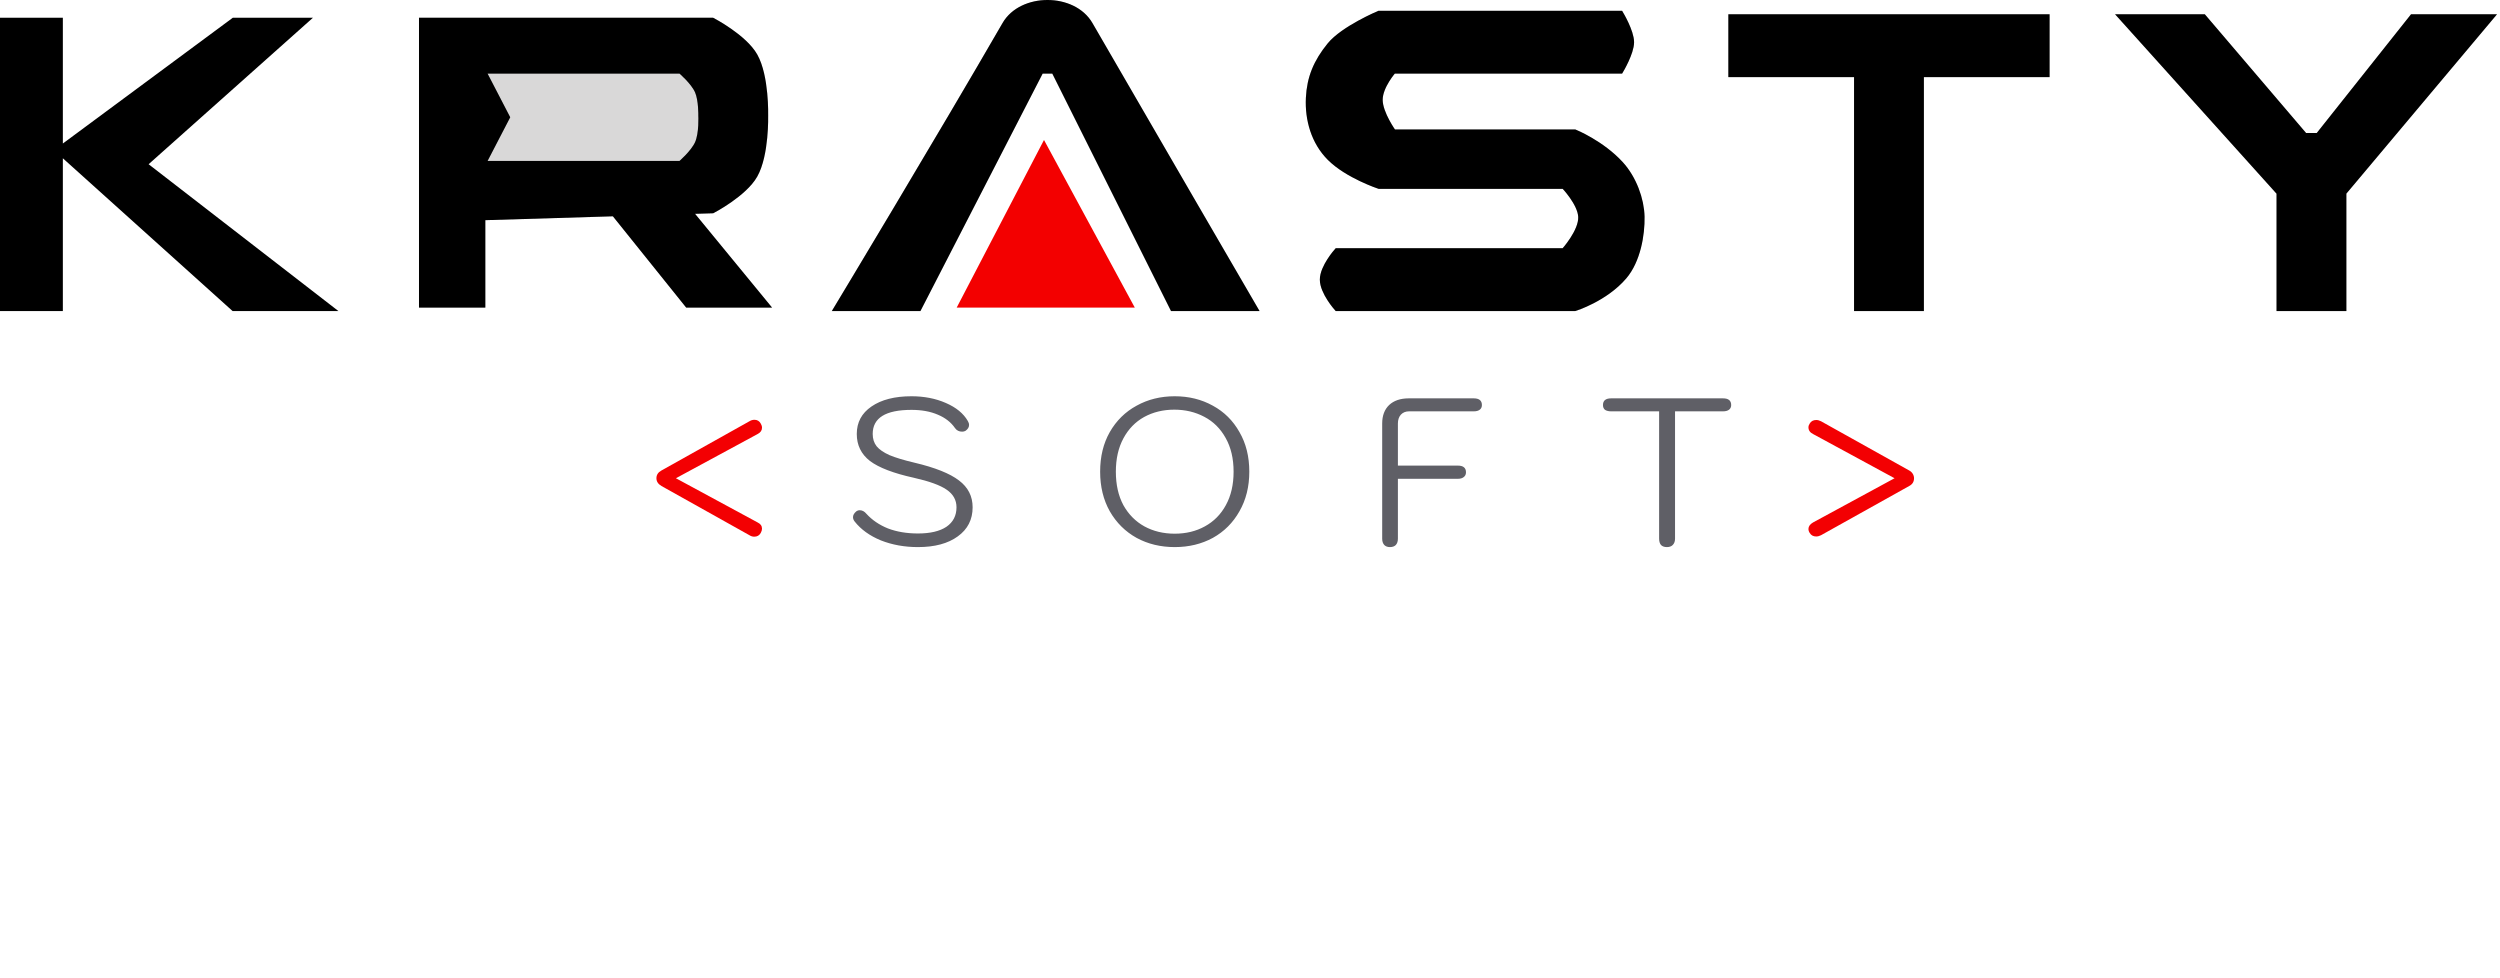
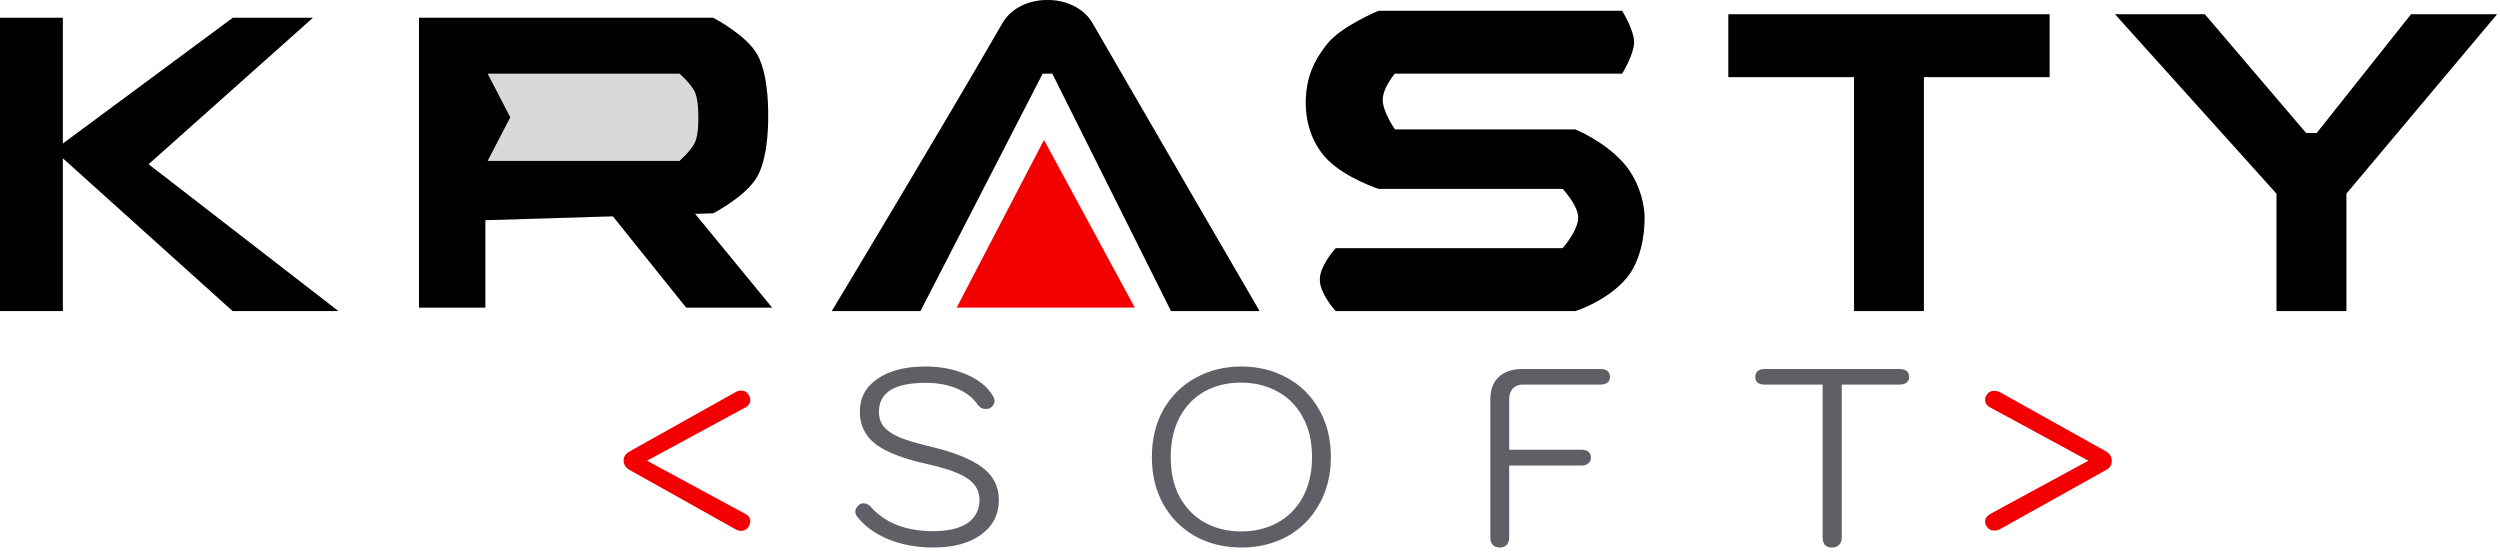
- <svg xmlns="http://www.w3.org/2000/svg" width="358" height="140" viewBox="0 0 358 140" fill="none">
+ <svg xmlns="http://www.w3.org/2000/svg" viewBox="0 0 358 80" fill="none">
  <path d="M326.5 27.544L304 2.544H315.5L330 19.544H332L345.5 2.544H356.5L335.5 27.544V44.044H326.5V27.544Z" fill="black" />
  <path d="M326.5 27.544L304 2.544H315.5L330 19.544H332L345.5 2.544H356.5L335.5 27.544V44.044H326.5V27.544Z" stroke="black" />
  <path d="M326.5 27.544L304 2.544H315.5L330 19.544H332L345.5 2.544H356.5L335.5 27.544V44.044H326.5V27.544Z" stroke="black" stroke-opacity="0.2" />
  <path d="M266 10.544V44.044H275V10.544H293V2.544H248V10.544H266Z" fill="black" />
  <path d="M266 10.544V44.044H275V10.544H293V2.544H248V10.544H266Z" stroke="black" />
  <path d="M266 10.544V44.044H275V10.544H293V2.544H248V10.544H266Z" stroke="black" stroke-opacity="0.2" />
  <path d="M232 2.044H197.5C197.5 2.044 192.411 4.191 190.5 6.544C188.589 8.897 187.639 11.144 187.5 14.044C187.355 17.072 188.223 20.267 190.5 22.544C193 25.044 197.5 26.544 197.5 26.544H224C224 26.544 226.413 29.035 226.5 31.044C226.595 33.225 224 36.044 224 36.044H191.5C191.5 36.044 189.5 38.297 189.5 40.044C189.5 41.79 191.5 44.044 191.5 44.044H225.5C225.5 44.044 229.796 42.707 232.5 39.544C234.432 37.283 235.05 33.599 235 31.044C234.952 28.597 233.874 25.59 232 23.544C229.296 20.593 225.5 19.044 225.5 19.044H199.5C199.5 19.044 197.5 16.307 197.5 14.294C197.5 12.281 199.5 10.044 199.5 10.044H232C232 10.044 233.5 7.531 233.5 6.044C233.5 4.557 232 2.044 232 2.044Z" fill="black" />
  <path d="M232 2.044H197.5C197.5 2.044 192.411 4.191 190.5 6.544C188.589 8.897 187.639 11.144 187.5 14.044C187.355 17.072 188.223 20.267 190.5 22.544C193 25.044 197.5 26.544 197.5 26.544H224C224 26.544 226.413 29.035 226.5 31.044C226.595 33.225 224 36.044 224 36.044H191.5C191.5 36.044 189.5 38.297 189.5 40.044C189.5 41.79 191.5 44.044 191.5 44.044H225.5C225.5 44.044 229.796 42.707 232.5 39.544C234.432 37.283 235.05 33.599 235 31.044C234.952 28.597 233.874 25.59 232 23.544C229.296 20.593 225.5 19.044 225.5 19.044H199.5C199.5 19.044 197.5 16.307 197.5 14.294C197.5 12.281 199.5 10.044 199.5 10.044H232C232 10.044 233.5 7.531 233.5 6.044C233.5 4.557 232 2.044 232 2.044Z" stroke="black" />
  <path d="M232 2.044H197.5C197.5 2.044 192.411 4.191 190.5 6.544C188.589 8.897 187.639 11.144 187.5 14.044C187.355 17.072 188.223 20.267 190.5 22.544C193 25.044 197.5 26.544 197.5 26.544H224C224 26.544 226.413 29.035 226.5 31.044C226.595 33.225 224 36.044 224 36.044H191.5C191.5 36.044 189.5 38.297 189.5 40.044C189.5 41.79 191.5 44.044 191.5 44.044H225.5C225.5 44.044 229.796 42.707 232.5 39.544C234.432 37.283 235.05 33.599 235 31.044C234.952 28.597 233.874 25.59 232 23.544C229.296 20.593 225.5 19.044 225.5 19.044H199.5C199.5 19.044 197.5 16.307 197.5 14.294C197.5 12.281 199.5 10.044 199.5 10.044H232C232 10.044 233.5 7.531 233.5 6.044C233.5 4.557 232 2.044 232 2.044Z" stroke="black" stroke-opacity="0.2" />
  <path d="M137 44.044H162.5L149.5 20.044L137 44.044Z" fill="#F30000" />
  <path d="M144 3.544C134.762 19.544 120 44.044 120 44.044H131.5L149 10.044H151L168 44.044H179.5C179.5 44.044 164.372 18.044 156 3.544C153.657 -0.515 146.343 -0.515 144 3.544Z" fill="black" />
  <path d="M144 3.544C134.762 19.544 120 44.044 120 44.044H131.5L149 10.044H151L168 44.044H179.5C179.5 44.044 164.372 18.044 156 3.544C153.657 -0.515 146.343 -0.515 144 3.544Z" stroke="black" />
  <path d="M144 3.544C134.762 19.544 120 44.044 120 44.044H131.5L149 10.044H151L168 44.044H179.5C179.5 44.044 164.372 18.044 156 3.544C153.657 -0.515 146.343 -0.515 144 3.544Z" stroke="black" stroke-opacity="0.2" />
  <path d="M60.5 43.544V3.044H102C102 3.044 106.498 5.389 108 8.044C109.646 10.953 109.5 16.544 109.5 16.544C109.5 16.544 109.646 22.135 108 25.044C106.498 27.699 102 30.044 102 30.044L98.5 30.15L109.5 43.544H98.5L88 30.468L69 31.044V43.544H60.5Z" fill="black" />
  <path d="M88 30.468C82.096 30.647 76.509 30.816 69 31.044V43.544H60.5V3.044H102C102 3.044 106.498 5.389 108 8.044C109.646 10.953 109.5 16.544 109.5 16.544C109.5 16.544 109.646 22.135 108 25.044C106.498 27.699 102 30.044 102 30.044C100.786 30.081 99.623 30.116 98.5 30.15M88 30.468L98.5 43.544H109.5L98.5 30.15M88 30.468C91.275 30.369 94.647 30.267 98.5 30.15" stroke="black" />
  <path d="M88 30.468C82.096 30.647 76.509 30.816 69 31.044V43.544H60.5V3.044H102C102 3.044 106.498 5.389 108 8.044C109.646 10.953 109.5 16.544 109.5 16.544C109.5 16.544 109.646 22.135 108 25.044C106.498 27.699 102 30.044 102 30.044C100.786 30.081 99.623 30.116 98.5 30.15M88 30.468L98.5 43.544H109.5L98.5 30.15M88 30.468C91.275 30.369 94.647 30.267 98.5 30.15" stroke="black" stroke-opacity="0.2" />
  <path d="M97.5 10.044H69L72.5 16.794L69 23.544H97.5C97.5 23.544 99.386 21.94 100 20.544C100.634 19.103 100.5 16.544 100.5 16.544C100.5 16.544 100.543 14.313 100 13.044C99.4 11.642 97.5 10.044 97.5 10.044Z" fill="#D9D8D8" />
  <path d="M97.5 10.044H69L72.5 16.794L69 23.544H97.5C97.5 23.544 99.386 21.94 100 20.544C100.634 19.103 100.5 16.544 100.5 16.544C100.5 16.544 100.543 14.313 100 13.044C99.4 11.642 97.5 10.044 97.5 10.044Z" stroke="black" />
  <path d="M97.5 10.044H69L72.5 16.794L69 23.544H97.5C97.5 23.544 99.386 21.94 100 20.544C100.634 19.103 100.5 16.544 100.5 16.544C100.5 16.544 100.543 14.313 100 13.044C99.4 11.642 97.5 10.044 97.5 10.044Z" stroke="black" stroke-opacity="0.2" />
  <path fill-rule="evenodd" clip-rule="evenodd" d="M0.5 44.044V3.044H8.5V21.544V44.044H0.5Z" fill="black" />
  <path fill-rule="evenodd" clip-rule="evenodd" d="M33.5 44.044C23.737 35.257 18.263 30.331 8.5 21.544L33.5 3.044H43.5L20.5 23.544L47 44.044H33.5Z" fill="black" />
  <path d="M8.5 21.544V3.044H0.5V44.044H8.5V21.544ZM8.5 21.544C18.263 30.331 23.737 35.257 33.5 44.044H47L20.5 23.544L43.5 3.044H33.5L8.5 21.544Z" stroke="black" />
-   <path d="M131.45 78.344C129.53 78.344 127.76 78.024 126.14 77.384C124.54 76.724 123.29 75.824 122.39 74.684C122.23 74.484 122.15 74.274 122.15 74.054C122.15 73.774 122.3 73.504 122.6 73.244C122.76 73.124 122.93 73.064 123.11 73.064C123.47 73.064 123.79 73.234 124.07 73.574C124.89 74.474 125.92 75.174 127.16 75.674C128.42 76.154 129.85 76.394 131.45 76.394C133.21 76.394 134.57 76.074 135.53 75.434C136.49 74.774 136.97 73.844 136.97 72.644C136.97 71.604 136.5 70.764 135.56 70.124C134.64 69.484 133.07 68.914 130.85 68.414C127.95 67.774 125.86 66.974 124.58 66.014C123.32 65.034 122.69 63.744 122.69 62.144C122.69 60.484 123.39 59.174 124.79 58.214C126.21 57.234 128.12 56.744 130.52 56.744C132.34 56.744 133.98 57.064 135.44 57.704C136.92 58.344 137.97 59.204 138.59 60.284C138.71 60.484 138.77 60.674 138.77 60.854C138.77 61.174 138.6 61.454 138.26 61.694C138.12 61.774 137.96 61.814 137.78 61.814C137.34 61.814 137 61.644 136.76 61.304C136.18 60.464 135.36 59.824 134.3 59.384C133.24 58.924 131.98 58.694 130.52 58.694C126.82 58.694 124.97 59.844 124.97 62.144C124.97 62.844 125.16 63.434 125.54 63.914C125.92 64.374 126.53 64.794 127.37 65.174C128.23 65.534 129.42 65.894 130.94 66.254C133.9 66.954 136.03 67.804 137.33 68.804C138.63 69.784 139.28 71.064 139.28 72.644C139.28 74.404 138.57 75.794 137.15 76.814C135.75 77.834 133.85 78.344 131.45 78.344ZM168.22 78.344C166.2 78.344 164.38 77.904 162.76 77.024C161.14 76.124 159.86 74.854 158.92 73.214C158 71.574 157.54 69.684 157.54 67.544C157.54 65.384 158 63.494 158.92 61.874C159.86 60.234 161.14 58.974 162.76 58.094C164.38 57.194 166.2 56.744 168.22 56.744C170.24 56.744 172.06 57.194 173.68 58.094C175.3 58.974 176.57 60.234 177.49 61.874C178.43 63.494 178.9 65.384 178.9 67.544C178.9 69.684 178.43 71.574 177.49 73.214C176.57 74.854 175.3 76.124 173.68 77.024C172.06 77.904 170.24 78.344 168.22 78.344ZM168.22 76.424C169.84 76.424 171.28 76.074 172.54 75.374C173.82 74.674 174.82 73.664 175.54 72.344C176.28 71.004 176.65 69.404 176.65 67.544C176.65 65.664 176.27 64.054 175.51 62.714C174.77 61.374 173.75 60.364 172.45 59.684C171.17 59.004 169.74 58.664 168.16 58.664C166.56 58.664 165.12 59.014 163.84 59.714C162.58 60.414 161.59 61.434 160.87 62.774C160.15 64.114 159.79 65.704 159.79 67.544C159.79 69.404 160.15 71.004 160.87 72.344C161.61 73.664 162.61 74.674 163.87 75.374C165.15 76.074 166.6 76.424 168.22 76.424ZM199.039 78.344C198.699 78.344 198.429 78.244 198.229 78.044C198.029 77.824 197.929 77.524 197.929 77.144V60.644C197.929 59.524 198.259 58.644 198.919 58.004C199.599 57.364 200.539 57.044 201.739 57.044H211.039C211.819 57.044 212.209 57.364 212.209 58.004C212.209 58.284 212.109 58.504 211.909 58.664C211.709 58.824 211.419 58.904 211.039 58.904H201.769C201.289 58.904 200.899 59.064 200.599 59.384C200.319 59.704 200.179 60.124 200.179 60.644V66.674H208.759C209.539 66.674 209.929 66.994 209.929 67.634C209.929 67.934 209.819 68.164 209.599 68.324C209.399 68.484 209.119 68.564 208.759 68.564H200.179V77.144C200.179 77.524 200.079 77.824 199.879 78.044C199.679 78.244 199.399 78.344 199.039 78.344ZM238.695 78.344C238.335 78.344 238.055 78.244 237.855 78.044C237.675 77.824 237.585 77.524 237.585 77.144V58.904H230.715C230.355 58.904 230.065 58.834 229.845 58.694C229.645 58.534 229.545 58.304 229.545 58.004C229.545 57.364 229.935 57.044 230.715 57.044H246.735C247.515 57.044 247.905 57.364 247.905 58.004C247.905 58.284 247.805 58.504 247.605 58.664C247.405 58.824 247.115 58.904 246.735 58.904H239.865V77.144C239.865 77.524 239.755 77.824 239.535 78.044C239.335 78.244 239.055 78.344 238.695 78.344Z" fill="#5F5F66" />
-   <path d="M94.72 69.594C94.24 69.314 94 68.944 94 68.484C94 68.004 94.24 67.634 94.72 67.374L107.32 60.324C107.54 60.184 107.78 60.114 108.04 60.114C108.44 60.114 108.74 60.294 108.94 60.654C109.06 60.854 109.12 61.054 109.12 61.254C109.12 61.634 108.91 61.934 108.49 62.154L96.79 68.484L108.49 74.814C108.91 75.014 109.12 75.314 109.12 75.714C109.12 75.894 109.06 76.094 108.94 76.314C108.74 76.674 108.43 76.854 108.01 76.854C107.77 76.854 107.54 76.784 107.32 76.644L94.72 69.594Z" fill="#F30002" />
-   <path d="M260.77 76.644C260.53 76.764 260.3 76.824 260.08 76.824C259.66 76.824 259.35 76.654 259.15 76.314C259.03 76.134 258.97 75.944 258.97 75.744C258.97 75.384 259.19 75.074 259.63 74.814L271.3 68.484L259.63 62.154C259.19 61.934 258.97 61.614 258.97 61.194C258.97 61.014 259.03 60.834 259.15 60.654C259.35 60.314 259.66 60.144 260.08 60.144C260.3 60.144 260.53 60.204 260.77 60.324L273.4 67.374C273.62 67.494 273.79 67.654 273.91 67.854C274.03 68.054 274.09 68.264 274.09 68.484C274.09 68.984 273.86 69.354 273.4 69.594L260.77 76.644Z" fill="#F30002" />
+   <path d="M133.64 78.404C131.336 78.404 129.212 78.02 127.268 77.252C125.348 76.46 123.848 75.38 122.768 74.012C122.576 73.772 122.48 73.52 122.48 73.256C122.48 72.92 122.66 72.596 123.02 72.284C123.212 72.14 123.416 72.068 123.632 72.068C124.064 72.068 124.448 72.272 124.784 72.68C125.768 73.76 127.004 74.6 128.492 75.2C130.004 75.776 131.72 76.064 133.64 76.064C135.752 76.064 137.384 75.68 138.536 74.912C139.688 74.12 140.264 73.004 140.264 71.564C140.264 70.316 139.7 69.308 138.572 68.54C137.468 67.772 135.584 67.088 132.92 66.488C129.44 65.72 126.932 64.76 125.396 63.608C123.884 62.432 123.128 60.884 123.128 58.964C123.128 56.972 123.968 55.4 125.648 54.248C127.352 53.072 129.644 52.484 132.524 52.484C134.708 52.484 136.676 52.868 138.428 53.636C140.204 54.404 141.464 55.436 142.208 56.732C142.352 56.972 142.424 57.2 142.424 57.416C142.424 57.8 142.22 58.136 141.812 58.424C141.644 58.52 141.452 58.568 141.236 58.568C140.708 58.568 140.3 58.364 140.012 57.956C139.316 56.948 138.332 56.18 137.06 55.652C135.788 55.1 134.276 54.824 132.524 54.824C128.084 54.824 125.864 56.204 125.864 58.964C125.864 59.804 126.092 60.512 126.548 61.088C127.004 61.64 127.736 62.144 128.744 62.6C129.776 63.032 131.204 63.464 133.028 63.896C136.58 64.736 139.136 65.756 140.696 66.956C142.256 68.132 143.036 69.668 143.036 71.564C143.036 73.676 142.184 75.344 140.48 76.568C138.8 77.792 136.52 78.404 133.64 78.404ZM177.764 78.404C175.34 78.404 173.156 77.876 171.212 76.82C169.268 75.74 167.732 74.216 166.604 72.248C165.5 70.28 164.948 68.012 164.948 65.444C164.948 62.852 165.5 60.584 166.604 58.64C167.732 56.672 169.268 55.16 171.212 54.104C173.156 53.024 175.34 52.484 177.764 52.484C180.188 52.484 182.372 53.024 184.316 54.104C186.26 55.16 187.784 56.672 188.888 58.64C190.016 60.584 190.58 62.852 190.58 65.444C190.58 68.012 190.016 70.28 188.888 72.248C187.784 74.216 186.26 75.74 184.316 76.82C182.372 77.876 180.188 78.404 177.764 78.404ZM177.764 76.1C179.708 76.1 181.436 75.68 182.948 74.84C184.484 74 185.684 72.788 186.548 71.204C187.436 69.596 187.88 67.676 187.88 65.444C187.88 63.188 187.424 61.256 186.512 59.648C185.624 58.04 184.4 56.828 182.84 56.012C181.304 55.196 179.588 54.788 177.692 54.788C175.772 54.788 174.044 55.208 172.508 56.048C170.996 56.888 169.808 58.112 168.944 59.72C168.08 61.328 167.648 63.236 167.648 65.444C167.648 67.676 168.08 69.596 168.944 71.204C169.832 72.788 171.032 74 172.544 74.84C174.08 75.68 175.82 76.1 177.764 76.1ZM214.747 78.404C214.339 78.404 214.015 78.284 213.775 78.044C213.535 77.78 213.415 77.42 213.415 76.964V57.164C213.415 55.82 213.811 54.764 214.603 53.996C215.419 53.228 216.547 52.844 217.987 52.844H229.147C230.083 52.844 230.551 53.228 230.551 53.996C230.551 54.332 230.431 54.596 230.191 54.788C229.951 54.98 229.603 55.076 229.147 55.076H218.023C217.447 55.076 216.979 55.268 216.619 55.652C216.283 56.036 216.115 56.54 216.115 57.164V64.4H226.411C227.347 64.4 227.815 64.784 227.815 65.552C227.815 65.912 227.683 66.188 227.419 66.38C227.179 66.572 226.843 66.668 226.411 66.668H216.115V76.964C216.115 77.42 215.995 77.78 215.755 78.044C215.515 78.284 215.179 78.404 214.747 78.404ZM262.334 78.404C261.902 78.404 261.566 78.284 261.326 78.044C261.11 77.78 261.002 77.42 261.002 76.964V55.076H252.758C252.326 55.076 251.978 54.992 251.714 54.824C251.474 54.632 251.354 54.356 251.354 53.996C251.354 53.228 251.822 52.844 252.758 52.844H271.982C272.918 52.844 273.386 53.228 273.386 53.996C273.386 54.332 273.266 54.596 273.026 54.788C272.786 54.98 272.438 55.076 271.982 55.076H263.738V76.964C263.738 77.42 263.606 77.78 263.342 78.044C263.102 78.284 262.766 78.404 262.334 78.404Z" fill="#5F5F66" />
+   <path d="M90.164 67.304C89.588 66.968 89.3 66.524 89.3 65.972C89.3 65.396 89.588 64.952 90.164 64.64L105.284 56.18C105.548 56.012 105.836 55.928 106.148 55.928C106.628 55.928 106.988 56.144 107.228 56.576C107.372 56.816 107.444 57.056 107.444 57.296C107.444 57.752 107.192 58.112 106.688 58.376L92.648 65.972L106.688 73.568C107.192 73.808 107.444 74.168 107.444 74.648C107.444 74.864 107.372 75.104 107.228 75.368C106.988 75.8 106.616 76.016 106.112 76.016C105.824 76.016 105.548 75.932 105.284 75.764L90.164 67.304Z" fill="#F30002" />
+   <path d="M286.424 75.764C286.136 75.908 285.86 75.98 285.596 75.98C285.092 75.98 284.72 75.776 284.48 75.368C284.336 75.152 284.264 74.924 284.264 74.684C284.264 74.252 284.528 73.88 285.056 73.568L299.06 65.972L285.056 58.376C284.528 58.112 284.264 57.728 284.264 57.224C284.264 57.008 284.336 56.792 284.48 56.576C284.72 56.168 285.092 55.964 285.596 55.964C285.86 55.964 286.136 56.036 286.424 56.18L301.58 64.64C301.844 64.784 302.048 64.976 302.192 65.216C302.336 65.456 302.408 65.708 302.408 65.972C302.408 66.572 302.132 67.016 301.58 67.304L286.424 75.764Z" fill="#F30002" />
</svg>
